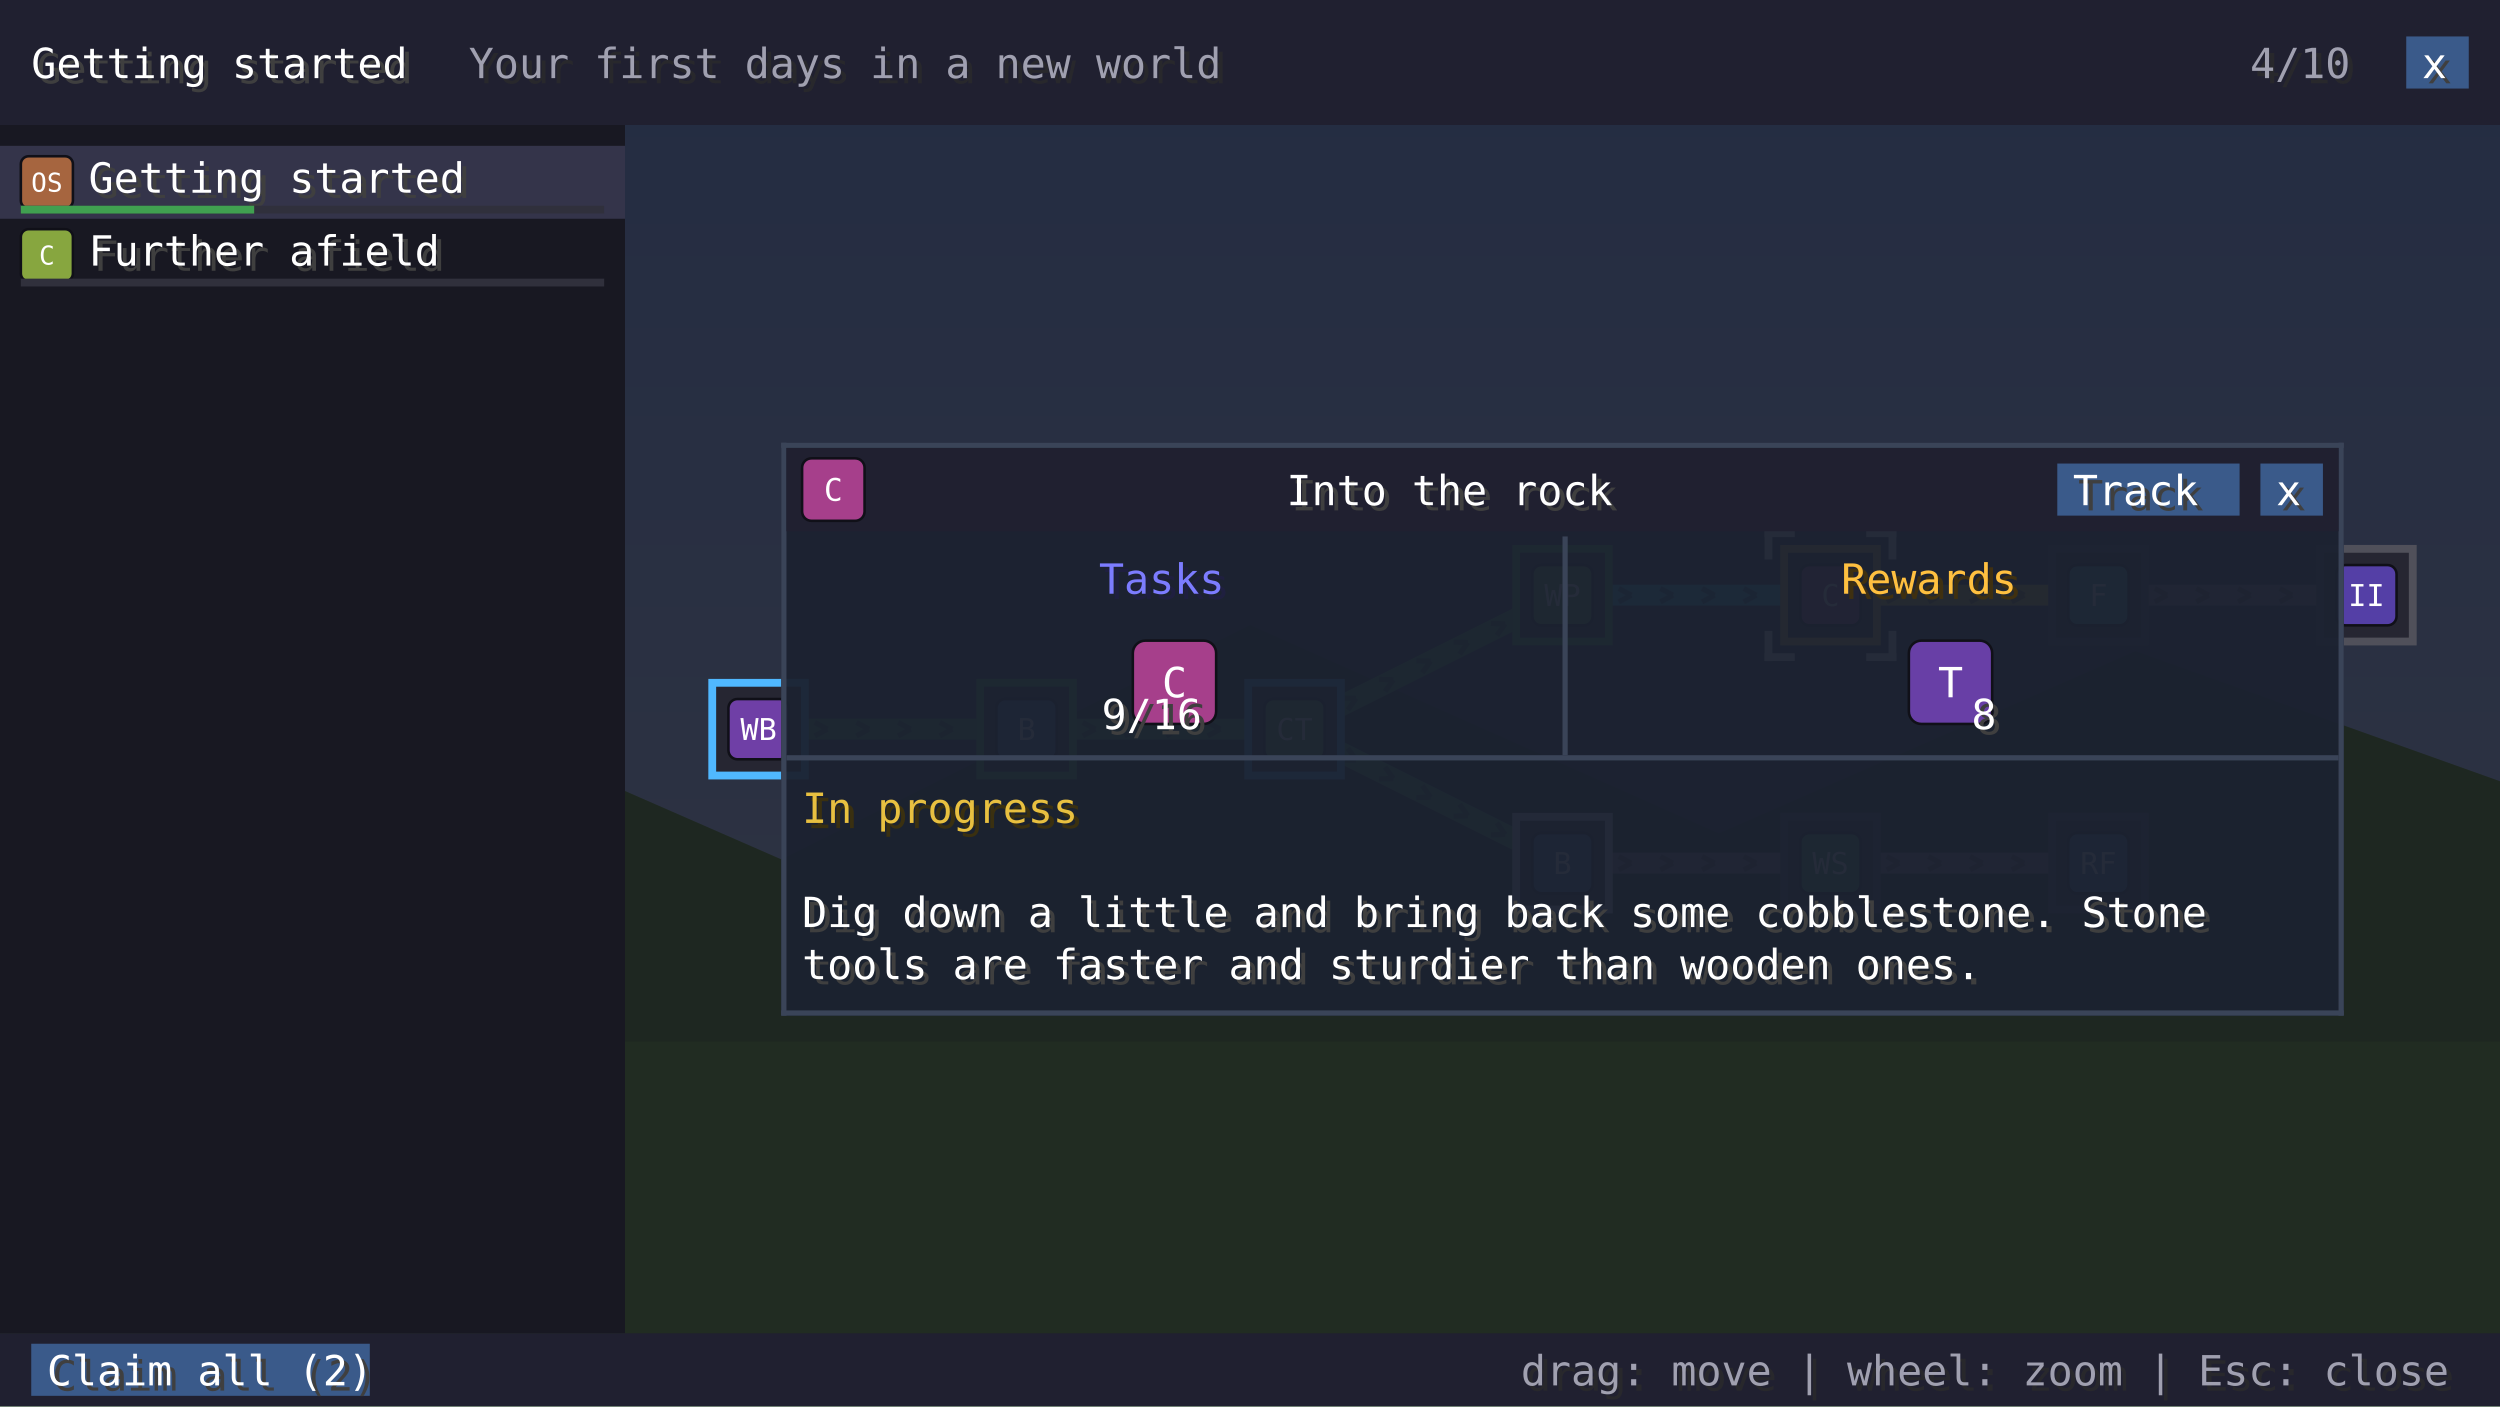
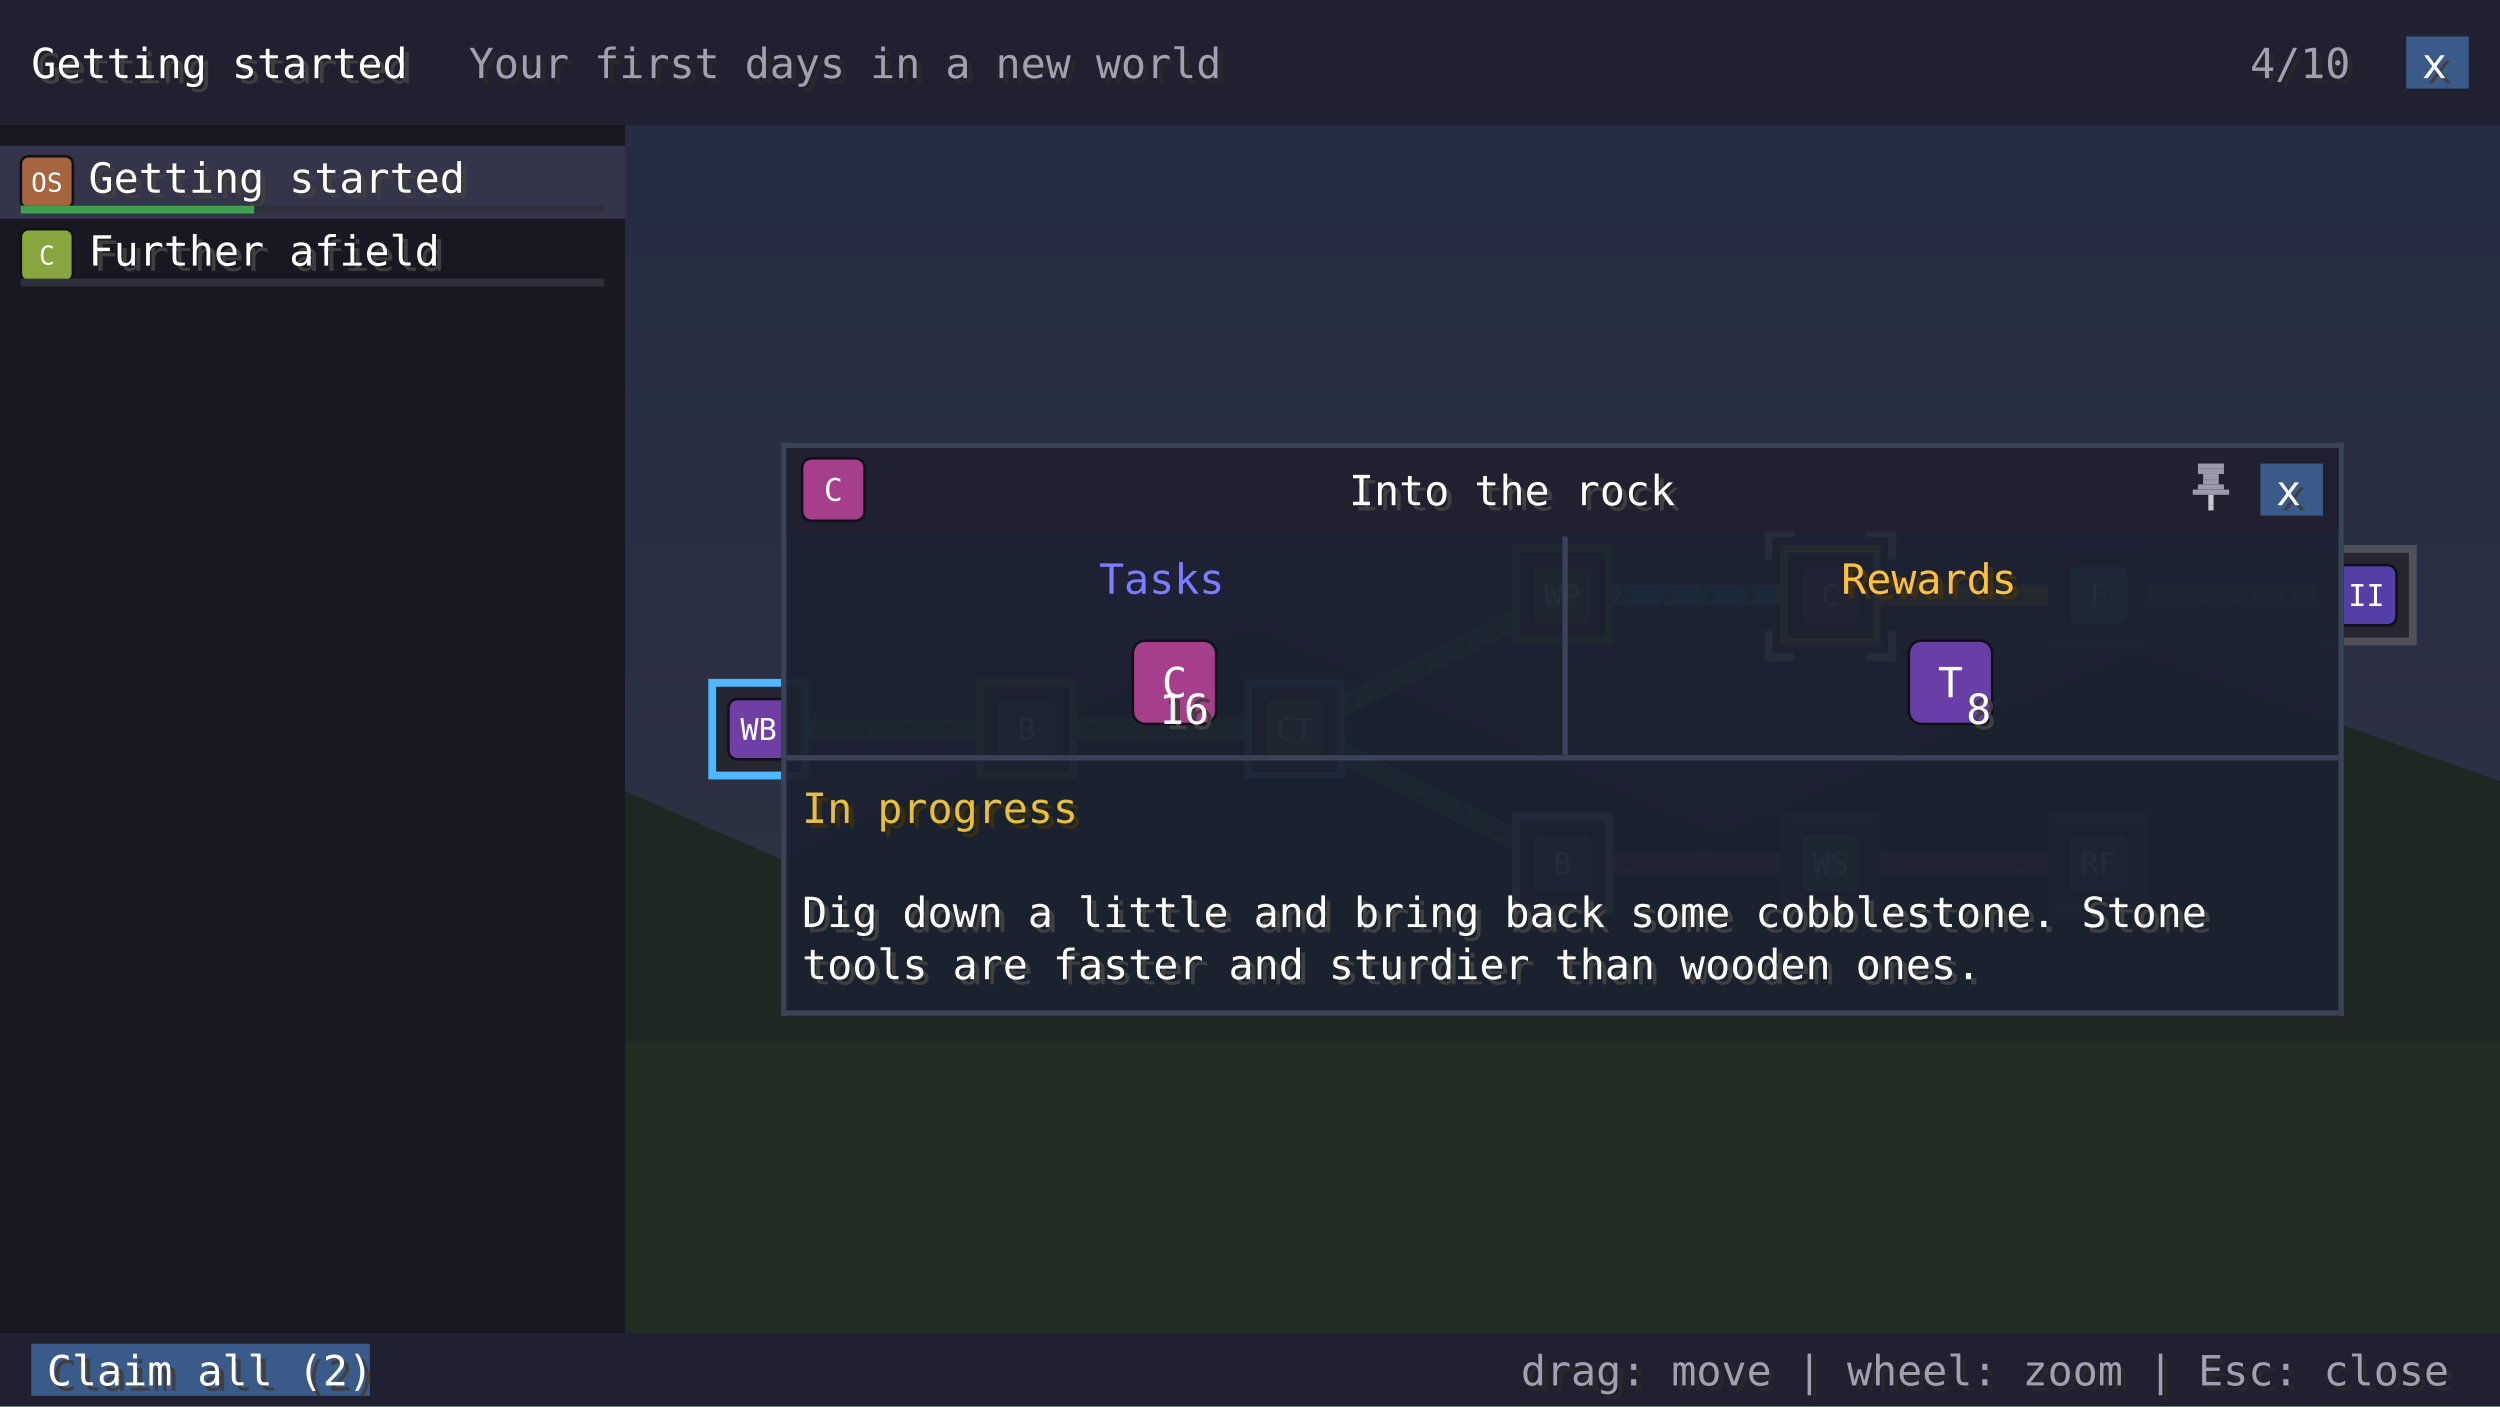
<svg xmlns="http://www.w3.org/2000/svg" viewBox="0 0 480 270" width="960" height="540" font-family="Consolas, 'DejaVu Sans Mono', monospace">
  <defs>
    <linearGradient id="sky" x1="0" y1="0" x2="0" y2="1">
      <stop offset="0" stop-color="#78a7ff" />
      <stop offset="1" stop-color="#c8dcff" />
    </linearGradient>
  </defs>
  <rect width="480" height="270" fill="url(#sky)" />
  <path d="M0 170 L70 130 L150 165 L240 120 L330 160 L410 125 L480 150 L480 270 L0 270 Z" fill="#5d8f4a" />
  <rect y="200" width="480" height="70" fill="#6aa84f" />
  <rect x="0.00" y="0.00" width="480.00" height="270.00" fill="#101018" fill-opacity="0.816" />
  <polygon points="145.65,142.01 197.10,142.01 197.10,137.99 145.65,137.99" fill="#40a050" fill-opacity="1.000" />
  <polygon points="148.68,141.73 151.09,140.44 150.62,139.56 148.21,140.85" fill="#266030" fill-opacity="1.000" />
  <polygon points="148.21,139.15 150.62,140.44 151.09,139.56 148.68,138.27" fill="#266030" fill-opacity="1.000" />
  <polygon points="156.68,141.73 159.09,140.44 158.62,139.56 156.21,140.85" fill="#266030" fill-opacity="1.000" />
  <polygon points="156.21,139.15 158.62,140.44 159.09,139.56 156.68,138.27" fill="#266030" fill-opacity="1.000" />
  <polygon points="164.68,141.73 167.09,140.44 166.62,139.56 164.21,140.85" fill="#266030" fill-opacity="1.000" />
  <polygon points="164.21,139.15 166.62,140.44 167.09,139.56 164.68,138.27" fill="#266030" fill-opacity="1.000" />
  <polygon points="172.68,141.73 175.09,140.44 174.62,139.56 172.21,140.85" fill="#266030" fill-opacity="1.000" />
  <polygon points="172.21,139.15 174.62,140.44 175.09,139.56 172.68,138.27" fill="#266030" fill-opacity="1.000" />
  <polygon points="180.68,141.73 183.09,140.44 182.62,139.56 180.21,140.85" fill="#266030" fill-opacity="1.000" />
  <polygon points="180.21,139.15 182.62,140.44 183.09,139.56 180.68,138.27" fill="#266030" fill-opacity="1.000" />
  <polygon points="188.68,141.73 191.09,140.44 190.62,139.56 188.21,140.85" fill="#266030" fill-opacity="1.000" />
  <polygon points="188.21,139.15 190.62,140.44 191.09,139.56 188.68,138.27" fill="#266030" fill-opacity="1.000" />
  <polygon points="197.10,142.01 248.55,142.01 248.55,137.99 197.10,137.99" fill="#40a050" fill-opacity="1.000" />
  <polygon points="200.13,141.73 202.54,140.44 202.07,139.56 199.66,140.85" fill="#266030" fill-opacity="1.000" />
  <polygon points="199.66,139.15 202.07,140.44 202.54,139.56 200.13,138.27" fill="#266030" fill-opacity="1.000" />
  <polygon points="208.13,141.73 210.54,140.44 210.07,139.56 207.66,140.85" fill="#266030" fill-opacity="1.000" />
  <polygon points="207.66,139.15 210.07,140.44 210.54,139.56 208.13,138.27" fill="#266030" fill-opacity="1.000" />
  <polygon points="216.13,141.73 218.54,140.44 218.07,139.56 215.66,140.85" fill="#266030" fill-opacity="1.000" />
  <polygon points="215.66,139.15 218.07,140.44 218.54,139.56 216.13,138.27" fill="#266030" fill-opacity="1.000" />
  <polygon points="224.13,141.73 226.54,140.44 226.07,139.56 223.66,140.85" fill="#266030" fill-opacity="1.000" />
  <polygon points="223.66,139.15 226.07,140.44 226.54,139.56 224.13,138.27" fill="#266030" fill-opacity="1.000" />
  <polygon points="232.13,141.73 234.54,140.44 234.07,139.56 231.66,140.85" fill="#266030" fill-opacity="1.000" />
  <polygon points="231.66,139.15 234.07,140.44 234.54,139.56 232.13,138.27" fill="#266030" fill-opacity="1.000" />
  <polygon points="240.13,141.73 242.54,140.44 242.07,139.56 239.66,140.85" fill="#266030" fill-opacity="1.000" />
  <polygon points="239.66,139.15 242.07,140.44 242.54,139.56 240.13,138.27" fill="#266030" fill-opacity="1.000" />
  <polygon points="249.45,141.80 300.90,116.07 299.10,112.48 247.65,138.20" fill="#40a050" fill-opacity="1.000" />
  <polygon points="252.03,140.19 253.61,137.96 252.80,137.38 251.22,139.61" fill="#266030" fill-opacity="1.000" />
  <polygon points="250.46,138.10 253.19,138.17 253.22,137.17 250.49,137.10" fill="#266030" fill-opacity="1.000" />
  <polygon points="259.19,136.61 260.77,134.38 259.95,133.80 258.37,136.03" fill="#266030" fill-opacity="1.000" />
  <polygon points="257.62,134.52 260.35,134.59 260.37,133.59 257.64,133.52" fill="#266030" fill-opacity="1.000" />
  <polygon points="266.34,133.03 267.92,130.81 267.11,130.23 265.53,132.46" fill="#266030" fill-opacity="1.000" />
  <polygon points="264.77,130.94 267.50,131.02 267.53,130.02 264.80,129.94" fill="#266030" fill-opacity="1.000" />
  <polygon points="273.50,129.46 275.08,127.23 274.26,126.65 272.68,128.88" fill="#266030" fill-opacity="1.000" />
  <polygon points="271.93,127.37 274.66,127.44 274.68,126.44 271.95,126.37" fill="#266030" fill-opacity="1.000" />
  <polygon points="280.65,125.88 282.23,123.65 281.42,123.07 279.84,125.30" fill="#266030" fill-opacity="1.000" />
  <polygon points="279.08,123.79 281.81,123.86 281.84,122.86 279.11,122.79" fill="#266030" fill-opacity="1.000" />
  <polygon points="287.81,122.30 289.39,120.07 288.57,119.49 286.99,121.72" fill="#266030" fill-opacity="1.000" />
  <polygon points="286.24,120.21 288.97,120.28 289.00,119.28 286.26,119.21" fill="#266030" fill-opacity="1.000" />
  <polygon points="294.96,118.72 296.55,116.49 295.73,115.92 294.15,118.15" fill="#266030" fill-opacity="1.000" />
  <polygon points="293.39,116.63 296.12,116.71 296.15,115.71 293.42,115.63" fill="#266030" fill-opacity="1.000" />
  <polygon points="402.90,116.28 454.35,116.28 454.35,112.26 402.90,112.26" fill="#8c7c88" fill-opacity="1.000" />
  <polygon points="405.93,116.00 408.34,114.72 407.87,113.83 405.46,115.12" fill="#544a51" fill-opacity="1.000" />
  <polygon points="405.46,113.43 407.87,114.72 408.34,113.83 405.93,112.55" fill="#544a51" fill-opacity="1.000" />
  <polygon points="413.93,116.00 416.34,114.72 415.87,113.83 413.46,115.12" fill="#544a51" fill-opacity="1.000" />
  <polygon points="413.46,113.43 415.87,114.72 416.34,113.83 413.93,112.55" fill="#544a51" fill-opacity="1.000" />
  <polygon points="421.93,116.00 424.34,114.72 423.87,113.83 421.46,115.12" fill="#544a51" fill-opacity="1.000" />
  <polygon points="421.46,113.43 423.87,114.72 424.34,113.83 421.93,112.55" fill="#544a51" fill-opacity="1.000" />
  <polygon points="429.93,116.00 432.34,114.72 431.87,113.83 429.46,115.12" fill="#544a51" fill-opacity="1.000" />
  <polygon points="429.46,113.43 431.87,114.72 432.34,113.83 429.93,112.55" fill="#544a51" fill-opacity="1.000" />
  <polygon points="437.93,116.00 440.34,114.72 439.87,113.83 437.46,115.12" fill="#544a51" fill-opacity="1.000" />
  <polygon points="437.46,113.43 439.87,114.72 440.34,113.83 437.93,112.55" fill="#544a51" fill-opacity="1.000" />
  <polygon points="445.93,116.00 448.34,114.72 447.87,113.83 445.46,115.12" fill="#544a51" fill-opacity="1.000" />
  <polygon points="445.46,113.43 447.87,114.72 448.34,113.83 445.93,112.55" fill="#544a51" fill-opacity="1.000" />
  <polygon points="247.65,141.80 299.10,167.52 300.90,163.93 249.45,138.20" fill="#40a050" fill-opacity="1.000" />
  <polygon points="250.49,142.90 253.22,142.83 253.19,141.83 250.46,141.90" fill="#266030" fill-opacity="1.000" />
  <polygon points="251.22,140.39 252.80,142.62 253.61,142.04 252.03,139.81" fill="#266030" fill-opacity="1.000" />
  <polygon points="257.64,146.48 260.37,146.41 260.35,145.41 257.62,145.48" fill="#266030" fill-opacity="1.000" />
  <polygon points="258.37,143.97 259.95,146.20 260.77,145.62 259.19,143.39" fill="#266030" fill-opacity="1.000" />
  <polygon points="264.80,150.06 267.53,149.98 267.50,148.98 264.77,149.06" fill="#266030" fill-opacity="1.000" />
  <polygon points="265.53,147.54 267.11,149.77 267.92,149.19 266.34,146.97" fill="#266030" fill-opacity="1.000" />
  <polygon points="271.95,153.63 274.68,153.56 274.66,152.56 271.93,152.63" fill="#266030" fill-opacity="1.000" />
  <polygon points="272.68,151.12 274.26,153.35 275.08,152.77 273.50,150.54" fill="#266030" fill-opacity="1.000" />
  <polygon points="279.11,157.21 281.84,157.14 281.81,156.14 279.08,156.21" fill="#266030" fill-opacity="1.000" />
  <polygon points="279.84,154.70 281.42,156.93 282.23,156.35 280.65,154.12" fill="#266030" fill-opacity="1.000" />
  <polygon points="286.26,160.79 289.00,160.72 288.97,159.72 286.24,159.79" fill="#266030" fill-opacity="1.000" />
  <polygon points="286.99,158.28 288.57,160.51 289.39,159.93 287.81,157.70" fill="#266030" fill-opacity="1.000" />
  <polygon points="293.42,164.37 296.15,164.29 296.12,163.29 293.39,163.37" fill="#266030" fill-opacity="1.000" />
  <polygon points="294.15,161.85 295.73,164.08 296.55,163.51 294.96,161.28" fill="#266030" fill-opacity="1.000" />
  <polygon points="300.00,167.74 351.45,167.74 351.45,163.72 300.00,163.72" fill="#8c7c88" fill-opacity="1.000" />
  <polygon points="303.03,167.45 305.44,166.17 304.97,165.28 302.56,166.57" fill="#544a51" fill-opacity="1.000" />
  <polygon points="302.56,164.88 304.97,166.17 305.44,165.28 303.03,164.00" fill="#544a51" fill-opacity="1.000" />
  <polygon points="311.03,167.45 313.44,166.17 312.97,165.28 310.56,166.57" fill="#544a51" fill-opacity="1.000" />
  <polygon points="310.56,164.88 312.97,166.17 313.44,165.28 311.03,164.00" fill="#544a51" fill-opacity="1.000" />
  <polygon points="319.03,167.45 321.44,166.17 320.97,165.28 318.56,166.57" fill="#544a51" fill-opacity="1.000" />
  <polygon points="318.56,164.88 320.97,166.17 321.44,165.28 319.03,164.00" fill="#544a51" fill-opacity="1.000" />
  <polygon points="327.03,167.45 329.44,166.17 328.97,165.28 326.56,166.57" fill="#544a51" fill-opacity="1.000" />
  <polygon points="326.56,164.88 328.97,166.17 329.44,165.28 327.03,164.00" fill="#544a51" fill-opacity="1.000" />
  <polygon points="335.03,167.45 337.44,166.17 336.97,165.28 334.56,166.57" fill="#544a51" fill-opacity="1.000" />
  <polygon points="334.56,164.88 336.97,166.17 337.44,165.28 335.03,164.00" fill="#544a51" fill-opacity="1.000" />
  <polygon points="343.03,167.45 345.44,166.17 344.97,165.28 342.56,166.57" fill="#544a51" fill-opacity="1.000" />
  <polygon points="342.56,164.88 344.97,166.17 345.44,165.28 343.03,164.00" fill="#544a51" fill-opacity="1.000" />
  <polygon points="351.45,167.74 402.90,167.74 402.90,163.72 351.45,163.72" fill="#8c7c88" fill-opacity="1.000" />
  <polygon points="354.48,167.45 356.89,166.17 356.42,165.28 354.01,166.57" fill="#544a51" fill-opacity="1.000" />
  <polygon points="354.01,164.88 356.42,166.17 356.89,165.28 354.48,164.00" fill="#544a51" fill-opacity="1.000" />
  <polygon points="362.48,167.45 364.89,166.17 364.42,165.28 362.01,166.57" fill="#544a51" fill-opacity="1.000" />
  <polygon points="362.01,164.88 364.42,166.17 364.89,165.28 362.48,164.00" fill="#544a51" fill-opacity="1.000" />
  <polygon points="370.48,167.45 372.89,166.17 372.42,165.28 370.01,166.57" fill="#544a51" fill-opacity="1.000" />
  <polygon points="370.01,164.88 372.42,166.17 372.89,165.28 370.48,164.00" fill="#544a51" fill-opacity="1.000" />
  <polygon points="378.48,167.45 380.89,166.17 380.42,165.28 378.01,166.57" fill="#544a51" fill-opacity="1.000" />
  <polygon points="378.01,164.88 380.42,166.17 380.89,165.28 378.48,164.00" fill="#544a51" fill-opacity="1.000" />
  <polygon points="386.48,167.45 388.89,166.17 388.42,165.28 386.01,166.57" fill="#544a51" fill-opacity="1.000" />
  <polygon points="386.01,164.88 388.42,166.17 388.89,165.28 386.48,164.00" fill="#544a51" fill-opacity="1.000" />
  <polygon points="394.48,167.45 396.89,166.17 396.42,165.28 394.01,166.57" fill="#544a51" fill-opacity="1.000" />
  <polygon points="394.01,164.88 396.42,166.17 396.89,165.28 394.48,164.00" fill="#544a51" fill-opacity="1.000" />
  <polygon points="300.00,116.28 351.45,116.28 351.45,112.26 300.00,112.26" fill="#38c8e8" fill-opacity="1.000" />
  <polygon points="303.03,116.00 305.44,114.72 304.97,113.83 302.56,115.12" fill="#21788b" fill-opacity="1.000" />
  <polygon points="302.56,113.43 304.97,114.72 305.44,113.83 303.03,112.55" fill="#21788b" fill-opacity="1.000" />
  <polygon points="311.03,116.00 313.44,114.72 312.97,113.83 310.56,115.12" fill="#21788b" fill-opacity="1.000" />
  <polygon points="310.56,113.43 312.97,114.72 313.44,113.83 311.03,112.55" fill="#21788b" fill-opacity="1.000" />
  <polygon points="319.03,116.00 321.44,114.72 320.97,113.83 318.56,115.12" fill="#21788b" fill-opacity="1.000" />
  <polygon points="318.56,113.43 320.97,114.72 321.44,113.83 319.03,112.55" fill="#21788b" fill-opacity="1.000" />
  <polygon points="327.03,116.00 329.44,114.72 328.97,113.83 326.56,115.12" fill="#21788b" fill-opacity="1.000" />
  <polygon points="326.56,113.43 328.97,114.72 329.44,113.83 327.03,112.55" fill="#21788b" fill-opacity="1.000" />
  <polygon points="335.03,116.00 337.44,114.72 336.97,113.83 334.56,115.12" fill="#21788b" fill-opacity="1.000" />
  <polygon points="334.56,113.43 336.97,114.72 337.44,113.83 335.03,112.55" fill="#21788b" fill-opacity="1.000" />
  <polygon points="343.03,116.00 345.44,114.72 344.97,113.83 342.56,115.12" fill="#21788b" fill-opacity="1.000" />
  <polygon points="342.56,113.43 344.97,114.72 345.44,113.83 343.03,112.55" fill="#21788b" fill-opacity="1.000" />
  <polygon points="351.45,116.28 402.90,116.28 402.90,112.26 351.45,112.26" fill="#e8c838" fill-opacity="1.000" />
  <polygon points="354.48,116.00 356.89,114.72 356.42,113.83 354.01,115.12" fill="#8b7821" fill-opacity="1.000" />
  <polygon points="354.01,113.43 356.42,114.72 356.89,113.83 354.48,112.55" fill="#8b7821" fill-opacity="1.000" />
  <polygon points="362.48,116.00 364.89,114.72 364.42,113.83 362.01,115.12" fill="#8b7821" fill-opacity="1.000" />
  <polygon points="362.01,113.43 364.42,114.72 364.89,113.83 362.48,112.55" fill="#8b7821" fill-opacity="1.000" />
  <polygon points="370.48,116.00 372.89,114.72 372.42,113.83 370.01,115.12" fill="#8b7821" fill-opacity="1.000" />
  <polygon points="370.01,113.43 372.42,114.72 372.89,113.83 370.48,112.55" fill="#8b7821" fill-opacity="1.000" />
  <polygon points="378.48,116.00 380.89,114.72 380.42,113.83 378.01,115.12" fill="#8b7821" fill-opacity="1.000" />
  <polygon points="378.01,113.43 380.42,114.72 380.89,113.83 378.48,112.55" fill="#8b7821" fill-opacity="1.000" />
  <polygon points="386.48,116.00 388.89,114.72 388.42,113.83 386.01,115.12" fill="#8b7821" fill-opacity="1.000" />
  <polygon points="386.01,113.43 388.42,114.72 388.89,113.83 386.48,112.55" fill="#8b7821" fill-opacity="1.000" />
  <polygon points="394.48,116.00 396.89,114.72 396.42,113.83 394.01,115.12" fill="#8b7821" fill-opacity="1.000" />
  <polygon points="394.01,113.43 396.42,114.72 396.89,113.83 394.48,112.55" fill="#8b7821" fill-opacity="1.000" />
  <polygon points="136.00,149.65 155.29,149.65 155.29,130.35 136.00,130.35" fill="#50b8ff" fill-opacity="1.000" />
  <polygon points="137.50,148.15 153.79,148.15 153.79,131.85 137.50,131.85" fill="#262632" fill-opacity="1.000" />
  <rect x="139.86" y="134.21" width="11.58" height="11.58" rx="1.74" fill="hsl(268, 45%, 45%)" stroke="#101018" stroke-width="0.5" />
  <text x="145.65" y="142.08" font-size="5.79" text-anchor="middle" fill="#ffffff">WB</text>
  <polygon points="187.45,149.65 206.75,149.65 206.75,130.35 187.45,130.35" fill="#40b050" fill-opacity="1.000" />
  <polygon points="188.95,148.15 205.25,148.15 205.25,131.85 188.95,131.85" fill="#262632" fill-opacity="1.000" />
  <rect x="191.31" y="134.21" width="11.58" height="11.58" rx="1.74" fill="hsl(213, 45%, 45%)" stroke="#101018" stroke-width="0.5" />
  <text x="197.10" y="142.08" font-size="5.79" text-anchor="middle" fill="#ffffff">B</text>
  <polygon points="238.90,149.65 258.20,149.65 258.20,130.35 238.90,130.35" fill="#50b8ff" fill-opacity="1.000" />
  <polygon points="240.40,148.15 256.70,148.15 256.70,131.85 240.40,131.85" fill="#262632" fill-opacity="1.000" />
  <rect x="242.76" y="134.21" width="11.58" height="11.58" rx="1.74" fill="hsl(109, 45%, 45%)" stroke="#101018" stroke-width="0.5" />
  <text x="248.55" y="142.08" font-size="5.79" text-anchor="middle" fill="#ffffff">CT</text>
  <polygon points="290.35,123.92 309.65,123.92 309.65,104.63 290.35,104.63" fill="#40b050" fill-opacity="1.000" />
  <polygon points="291.85,122.42 308.15,122.42 308.15,106.13 291.85,106.13" fill="#262632" fill-opacity="1.000" />
  <rect x="294.21" y="108.49" width="11.58" height="11.58" rx="1.74" fill="hsl(104, 45%, 45%)" stroke="#101018" stroke-width="0.5" />
  <text x="300.00" y="116.36" font-size="5.79" text-anchor="middle" fill="#ffffff">WP</text>
  <polygon points="341.80,123.92 361.10,123.92 361.10,104.63 341.80,104.63" fill="#e8c040" fill-opacity="1.000" />
  <polygon points="343.30,122.42 359.60,122.42 359.60,106.13 343.30,106.13" fill="#262632" fill-opacity="1.000" />
  <rect x="345.66" y="108.49" width="11.58" height="11.58" rx="1.74" fill="hsl(316, 45%, 45%)" stroke="#101018" stroke-width="0.5" />
  <text x="351.45" y="116.36" font-size="5.79" text-anchor="middle" fill="#ffffff">C</text>
  <rect x="338.80" y="101.63" width="5.79" height="1.50" fill="#ffffff" fill-opacity="1.000" />
  <rect x="338.80" y="101.63" width="1.50" height="5.79" fill="#ffffff" fill-opacity="1.000" />
  <rect x="358.31" y="101.63" width="5.79" height="1.50" fill="#ffffff" fill-opacity="1.000" />
  <rect x="362.60" y="101.63" width="1.50" height="5.79" fill="#ffffff" fill-opacity="1.000" />
  <rect x="338.80" y="125.42" width="5.79" height="1.50" fill="#ffffff" fill-opacity="1.000" />
  <rect x="338.80" y="121.13" width="1.50" height="5.79" fill="#ffffff" fill-opacity="1.000" />
  <rect x="358.31" y="125.42" width="5.79" height="1.50" fill="#ffffff" fill-opacity="1.000" />
  <rect x="362.60" y="121.13" width="1.50" height="5.79" fill="#ffffff" fill-opacity="1.000" />
  <polygon points="393.25,123.92 412.55,123.92 412.55,104.63 393.25,104.63" fill="#50505a" fill-opacity="1.000" />
  <polygon points="394.75,122.42 411.05,122.42 411.05,106.13 394.75,106.13" fill="#262632" fill-opacity="1.000" />
  <rect x="397.11" y="108.49" width="11.58" height="11.58" rx="1.74" fill="hsl(180, 45%, 45%)" stroke="#101018" stroke-width="0.5" />
  <text x="402.90" y="116.36" font-size="5.79" text-anchor="middle" fill="#ffffff">F</text>
  <polygon points="444.71,123.92 464.00,123.92 464.00,104.63 444.71,104.63" fill="#50505a" fill-opacity="1.000" />
  <polygon points="446.21,122.42 462.50,122.42 462.50,106.13 446.21,106.13" fill="#262632" fill-opacity="1.000" />
  <rect x="448.56" y="108.49" width="11.58" height="11.58" rx="1.74" fill="hsl(252, 45%, 45%)" stroke="#101018" stroke-width="0.5" />
  <text x="454.35" y="116.36" font-size="5.79" text-anchor="middle" fill="#ffffff">II</text>
  <polygon points="290.35,175.37 309.65,175.37 309.65,156.08 290.35,156.08" fill="#d8d8e0" fill-opacity="1.000" />
  <polygon points="291.85,173.87 308.15,173.87 308.15,157.58 291.85,157.58" fill="#262632" fill-opacity="1.000" />
  <rect x="294.21" y="159.94" width="11.58" height="11.58" rx="1.74" fill="hsl(213, 45%, 45%)" stroke="#101018" stroke-width="0.5" />
  <text x="300.00" y="167.81" font-size="5.79" text-anchor="middle" fill="#ffffff">B</text>
  <polygon points="341.80,175.37 361.10,175.37 361.10,156.08 341.80,156.08" fill="#50505a" fill-opacity="1.000" />
  <polygon points="343.30,173.87 359.60,173.87 359.60,157.58 343.30,157.58" fill="#262632" fill-opacity="1.000" />
  <rect x="345.66" y="159.94" width="11.58" height="11.58" rx="1.74" fill="hsl(136, 45%, 45%)" stroke="#101018" stroke-width="0.5" />
  <text x="351.45" y="167.81" font-size="5.79" text-anchor="middle" fill="#ffffff">WS</text>
  <polygon points="393.25,175.37 412.55,175.37 412.55,156.08 393.25,156.08" fill="#50505a" fill-opacity="1.000" />
  <polygon points="394.75,173.87 411.05,173.87 411.05,157.58 394.75,157.58" fill="#262632" fill-opacity="1.000" />
  <rect x="397.11" y="159.94" width="11.58" height="11.58" rx="1.74" fill="hsl(207, 45%, 45%)" stroke="#101018" stroke-width="0.5" />
  <text x="402.90" y="167.81" font-size="5.79" text-anchor="middle" fill="#ffffff">RF</text>
  <rect x="0.00" y="24.00" width="120.00" height="232.00" fill="#181822" fill-opacity="1.000" />
  <rect x="0.00" y="28.00" width="120.00" height="14.00" fill="#34344a" fill-opacity="1.000" />
  <rect x="4.00" y="30.00" width="10.00" height="10.00" rx="1.50" fill="hsl(22, 45%, 45%)" stroke="#101018" stroke-width="0.5" />
  <text x="9.00" y="36.80" font-size="5.00" text-anchor="middle" fill="#ffffff">OS</text>
  <text x="18.00" y="38.00" font-size="8" textLength="76.00" lengthAdjust="spacingAndGlyphs" fill="#3f3f3f">Getting started</text>
  <text x="17.00" y="37.00" font-size="8" textLength="76.00" lengthAdjust="spacingAndGlyphs" fill="#ffffff">Getting started</text>
  <rect x="4.00" y="39.50" width="112.00" height="1.50" fill="#30303c" fill-opacity="1.000" />
  <rect x="4.00" y="39.50" width="44.80" height="1.50" fill="#40a050" fill-opacity="1.000" />
  <rect x="4.00" y="44.00" width="10.00" height="10.00" rx="1.50" fill="hsl(78, 45%, 45%)" stroke="#101018" stroke-width="0.5" />
  <text x="9.00" y="50.80" font-size="5.00" text-anchor="middle" fill="#ffffff">C</text>
  <text x="18.00" y="52.00" font-size="8" textLength="72.00" lengthAdjust="spacingAndGlyphs" fill="#3f3f3f">Further afield</text>
  <text x="17.00" y="51.00" font-size="8" textLength="72.00" lengthAdjust="spacingAndGlyphs" fill="#ffffff">Further afield</text>
  <rect x="4.00" y="53.50" width="112.00" height="1.50" fill="#30303c" fill-opacity="1.000" />
  <rect x="0.00" y="0.00" width="480.00" height="24.00" fill="#202030" fill-opacity="1.000" />
  <rect x="462.00" y="7.00" width="12.00" height="10.00" fill="#3a5a8a" fill-opacity="1.000" />
  <text x="466.00" y="16.00" font-size="8" textLength="6.00" lengthAdjust="spacingAndGlyphs" fill="#3f3f3f">x</text>
  <text x="465.00" y="15.00" font-size="8" textLength="6.00" lengthAdjust="spacingAndGlyphs" fill="#ffffff">x</text>
  <text x="433.00" y="16.00" font-size="8" textLength="24.00" lengthAdjust="spacingAndGlyphs" fill="#28282c">4/10</text>
  <text x="432.00" y="15.00" font-size="8" textLength="24.00" lengthAdjust="spacingAndGlyphs" fill="#a0a0b0">4/10</text>
  <text x="7.00" y="16.00" font-size="8" textLength="76.00" lengthAdjust="spacingAndGlyphs" fill="#3f3f3f">Getting started</text>
  <text x="6.00" y="15.00" font-size="8" textLength="76.00" lengthAdjust="spacingAndGlyphs" fill="#ffffff">Getting started</text>
  <text x="91.00" y="16.00" font-size="8" textLength="154.00" lengthAdjust="spacingAndGlyphs" fill="#28282c">Your first days in a new world</text>
  <text x="90.00" y="15.00" font-size="8" textLength="154.00" lengthAdjust="spacingAndGlyphs" fill="#a0a0b0">Your first days in a new world</text>
  <rect x="0.00" y="256.00" width="480.00" height="14.00" fill="#202030" fill-opacity="1.000" />
  <rect x="6.00" y="258.00" width="65.00" height="10.00" fill="#3a5a8a" fill-opacity="1.000" />
  <text x="10.00" y="267.00" font-size="8" textLength="59.00" lengthAdjust="spacingAndGlyphs" fill="#3f3f3f">Claim all (2)</text>
  <text x="9.00" y="266.00" font-size="8" textLength="59.00" lengthAdjust="spacingAndGlyphs" fill="#ffffff">Claim all (2)</text>
  <text x="293.00" y="267.00" font-size="8" textLength="182.00" lengthAdjust="spacingAndGlyphs" fill="#28282c">drag: move | wheel: zoom | Esc: close</text>
  <text x="292.00" y="266.00" font-size="8" textLength="182.00" lengthAdjust="spacingAndGlyphs" fill="#a0a0b0">drag: move | wheel: zoom | Esc: close</text>
  <rect x="150.00" y="85.00" width="300.00" height="110.00" fill="#1c2230" fill-opacity="0.957" />
  <rect x="150.00" y="85.00" width="300.00" height="1.00" fill="#3a4458" fill-opacity="1.000" />
  <rect x="150.00" y="194.00" width="300.00" height="1.00" fill="#3a4458" fill-opacity="1.000" />
  <rect x="150.00" y="85.00" width="1.00" height="110.00" fill="#3a4458" fill-opacity="1.000" />
  <rect x="449.00" y="85.00" width="1.00" height="110.00" fill="#3a4458" fill-opacity="1.000" />
  <rect x="151.00" y="86.00" width="298.00" height="16.00" fill="#202030" fill-opacity="1.000" />
  <rect x="154.00" y="88.00" width="12.00" height="12.00" rx="1.80" fill="hsl(316, 45%, 45%)" stroke="#101018" stroke-width="0.5" />
  <text x="160.00" y="96.16" font-size="6.00" text-anchor="middle" fill="#ffffff">C</text>
  <rect x="434.00" y="89.00" width="12.00" height="10.00" fill="#3a5a8a" fill-opacity="1.000" />
  <text x="438.00" y="98.00" font-size="8" textLength="6.00" lengthAdjust="spacingAndGlyphs" fill="#3f3f3f">x</text>
  <text x="437.00" y="97.00" font-size="8" textLength="6.00" lengthAdjust="spacingAndGlyphs" fill="#ffffff">x</text>
-   <rect x="395.00" y="89.00" width="35.00" height="10.00" fill="#3a5a8a" fill-opacity="1.000" />
-   <text x="399.00" y="98.00" font-size="8" textLength="29.00" lengthAdjust="spacingAndGlyphs" fill="#3f3f3f">Track</text>
-   <text x="398.00" y="97.00" font-size="8" textLength="29.00" lengthAdjust="spacingAndGlyphs" fill="#ffffff">Track</text>
-   <text x="248.00" y="98.00" font-size="8" textLength="67.00" lengthAdjust="spacingAndGlyphs" fill="#3f3f3f">Into the rock</text>
-   <text x="247.00" y="97.00" font-size="8" textLength="67.00" lengthAdjust="spacingAndGlyphs" fill="#ffffff">Into the rock</text>
+   <rect x="422.00" y="89.00" width="5.00" height="1.00" fill="#9a9aaa" fill-opacity="1.000" />
+   <rect x="422.00" y="90.00" width="5.00" height="1.00" fill="#9a9aaa" fill-opacity="1.000" />
+   <rect x="423.00" y="91.00" width="3.00" height="1.00" fill="#9a9aaa" fill-opacity="1.000" />
+   <rect x="423.00" y="92.00" width="3.00" height="1.00" fill="#9a9aaa" fill-opacity="1.000" />
+   <rect x="422.00" y="93.00" width="5.00" height="1.00" fill="#9a9aaa" fill-opacity="1.000" />
+   <rect x="421.00" y="94.00" width="7.00" height="1.00" fill="#9a9aaa" fill-opacity="1.000" />
+   <rect x="424.00" y="95.00" width="1.00" height="1.00" fill="#c8c8d0" fill-opacity="1.000" />
+   <rect x="424.00" y="96.00" width="1.00" height="1.00" fill="#c8c8d0" fill-opacity="1.000" />
+   <rect x="424.00" y="97.00" width="1.00" height="1.00" fill="#c8c8d0" fill-opacity="1.000" />
+   <text x="260.00" y="98.00" font-size="8" textLength="67.00" lengthAdjust="spacingAndGlyphs" fill="#3f3f3f">Into the rock</text>
+   <text x="259.00" y="97.00" font-size="8" textLength="67.00" lengthAdjust="spacingAndGlyphs" fill="#ffffff">Into the rock</text>
  <rect x="300.00" y="103.00" width="1.00" height="42.00" fill="#3a4458" fill-opacity="1.000" />
  <rect x="151.00" y="145.00" width="298.00" height="1.00" fill="#3a4458" fill-opacity="1.000" />
  <text x="212.00" y="115.00" font-size="8" textLength="29.00" lengthAdjust="spacingAndGlyphs" fill="#1f1f3f">Tasks</text>
  <text x="211.00" y="114.00" font-size="8" textLength="29.00" lengthAdjust="spacingAndGlyphs" fill="#7c7cff">Tasks</text>
  <rect x="217.50" y="123.00" width="16.00" height="16.00" rx="2.40" fill="hsl(316, 45%, 45%)" stroke="#101018" stroke-width="0.5" />
  <text x="225.50" y="133.88" font-size="8.00" text-anchor="middle" fill="#ffffff">C</text>
-   <text x="212.50" y="141.00" font-size="8" textLength="24.00" lengthAdjust="spacingAndGlyphs" fill="#3f3f3f">9/16</text>
-   <text x="211.50" y="140.00" font-size="8" textLength="24.00" lengthAdjust="spacingAndGlyphs" fill="#ffffff">9/16</text>
+   <text x="223.50" y="140.00" font-size="8" textLength="12.00" lengthAdjust="spacingAndGlyphs" fill="#3f3f3f">16</text>
+   <text x="222.50" y="139.00" font-size="8" textLength="12.00" lengthAdjust="spacingAndGlyphs" fill="#ffffff">16</text>
  <text x="354.50" y="115.00" font-size="8" textLength="42.00" lengthAdjust="spacingAndGlyphs" fill="#3f3010">Rewards</text>
  <text x="353.50" y="114.00" font-size="8" textLength="42.00" lengthAdjust="spacingAndGlyphs" fill="#ffc040">Rewards</text>
  <rect x="366.50" y="123.00" width="16.00" height="16.00" rx="2.40" fill="hsl(264, 45%, 45%)" stroke="#101018" stroke-width="0.5" />
  <text x="374.50" y="133.88" font-size="8.00" text-anchor="middle" fill="#ffffff">T</text>
-   <text x="379.50" y="141.00" font-size="8" textLength="6.00" lengthAdjust="spacingAndGlyphs" fill="#3f3f3f">8</text>
-   <text x="378.50" y="140.00" font-size="8" textLength="6.00" lengthAdjust="spacingAndGlyphs" fill="#ffffff">8</text>
+   <text x="378.50" y="140.00" font-size="8" textLength="6.00" lengthAdjust="spacingAndGlyphs" fill="#3f3f3f">8</text>
+   <text x="377.50" y="139.00" font-size="8" textLength="6.00" lengthAdjust="spacingAndGlyphs" fill="#ffffff">8</text>
  <text x="155.00" y="159.00" font-size="8" textLength="62.00" lengthAdjust="spacingAndGlyphs" fill="#3a3010">In progress</text>
  <text x="154.00" y="158.00" font-size="8" textLength="62.00" lengthAdjust="spacingAndGlyphs" fill="#e8c040">In progress</text>
  <text x="155.00" y="179.00" font-size="8" textLength="284.00" lengthAdjust="spacingAndGlyphs" fill="#3f3f3f">Dig down a little and bring back some cobblestone. Stone</text>
  <text x="154.00" y="178.00" font-size="8" textLength="284.00" lengthAdjust="spacingAndGlyphs" fill="#ffffff">Dig down a little and bring back some cobblestone. Stone</text>
  <text x="155.00" y="189.00" font-size="8" textLength="248.00" lengthAdjust="spacingAndGlyphs" fill="#3f3f3f">tools are faster and sturdier than wooden ones.</text>
  <text x="154.00" y="188.00" font-size="8" textLength="248.00" lengthAdjust="spacingAndGlyphs" fill="#ffffff">tools are faster and sturdier than wooden ones.</text>
</svg>
